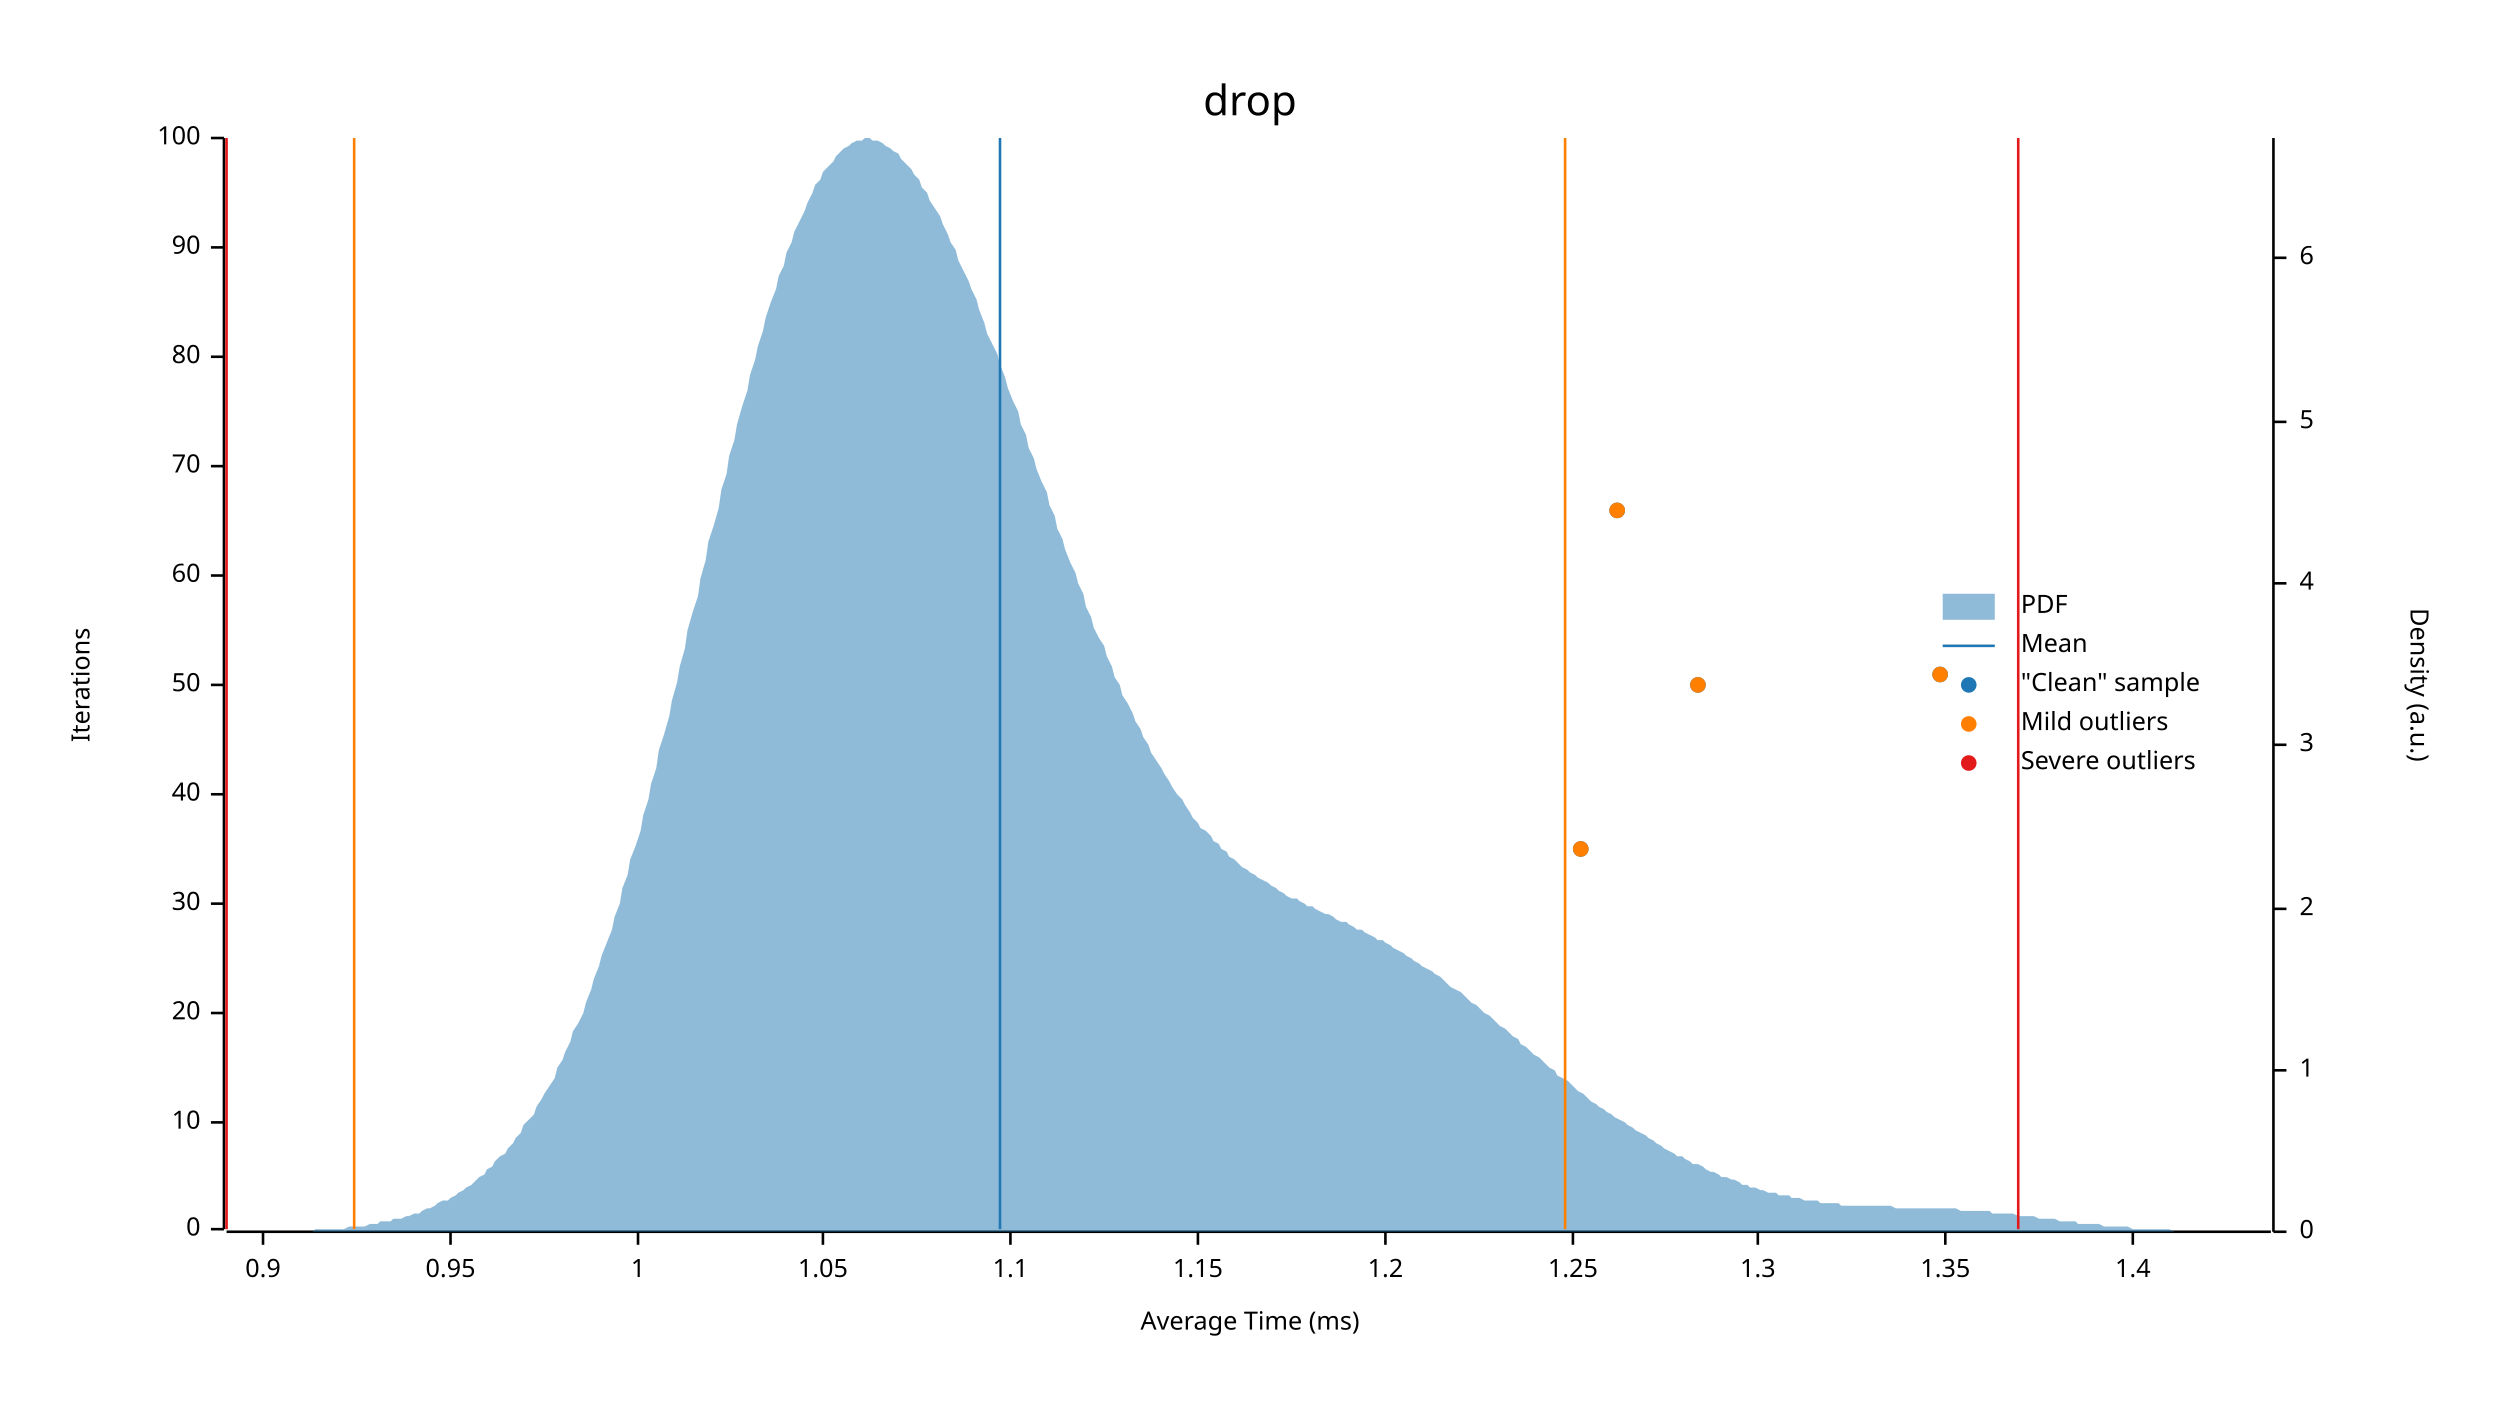
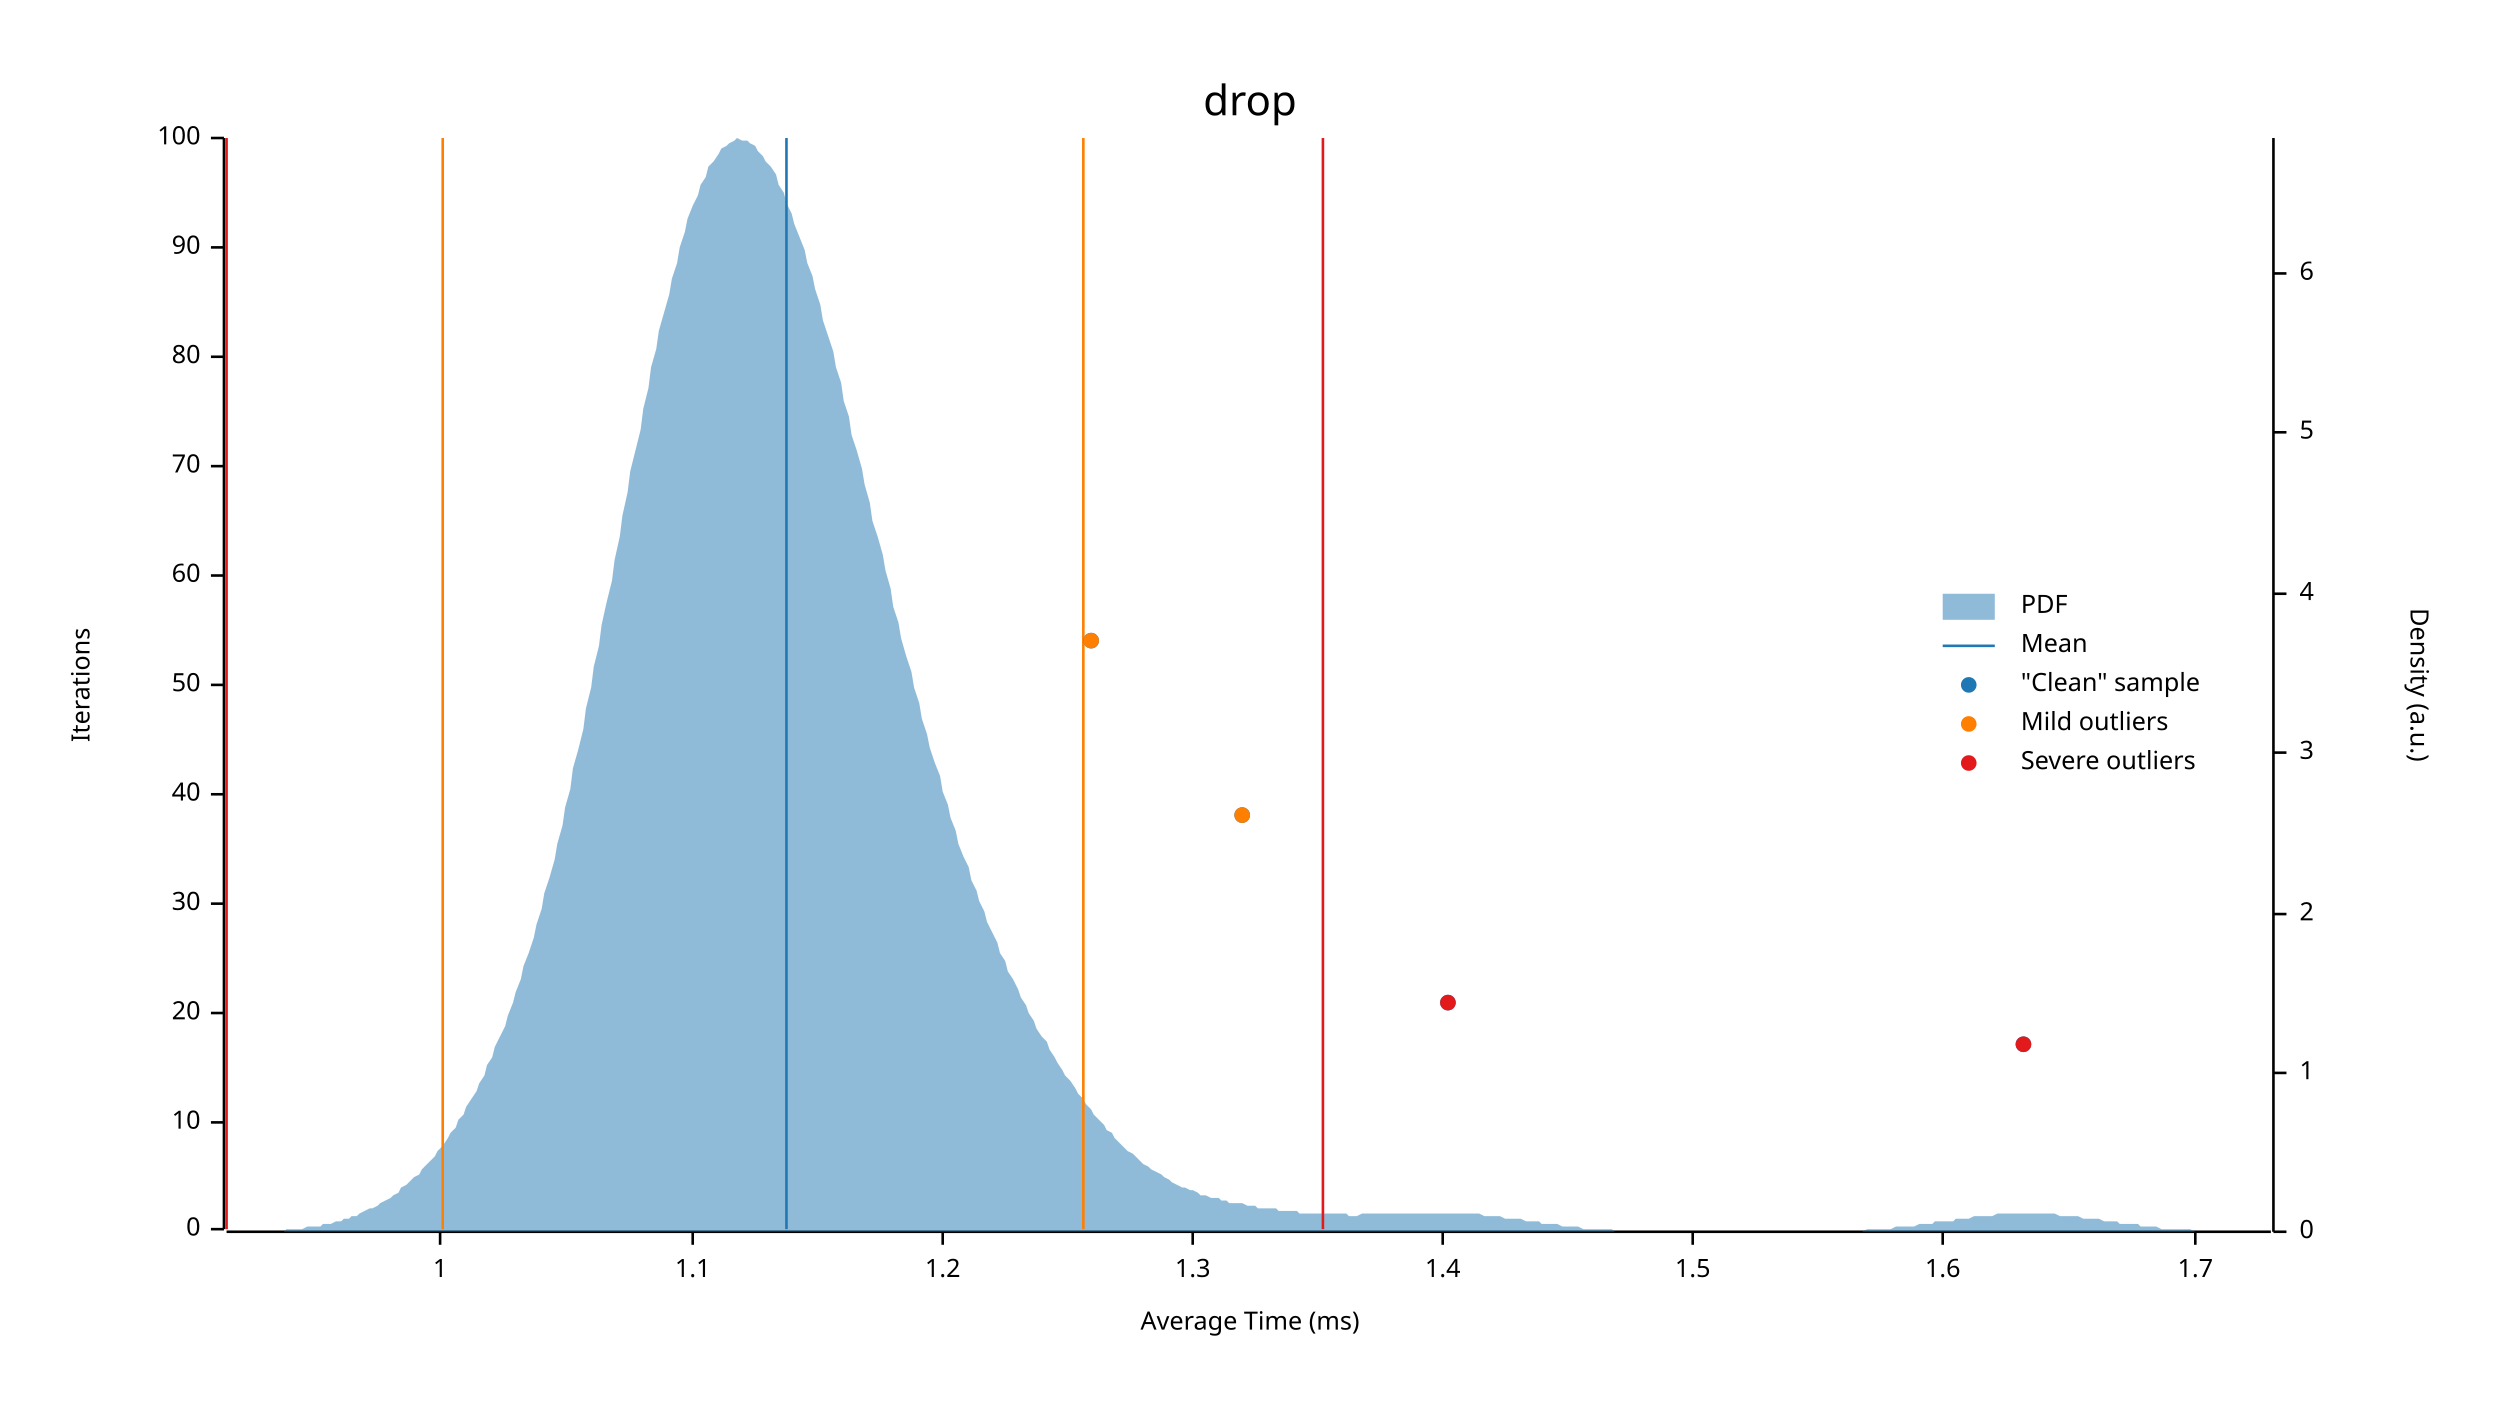
<svg xmlns="http://www.w3.org/2000/svg" width="960" height="540" viewBox="0 0 960 540">
  <text x="480" y="32" dy="0.76em" text-anchor="middle" font-family="sans-serif" font-size="16.129" opacity="1" fill="#000000">
drop
</text>
  <text x="27" y="263" dy="0.76em" text-anchor="middle" font-family="sans-serif" font-size="9.677" opacity="1" fill="#000000" transform="rotate(270, 27, 263)">
Iterations
</text>
  <text x="480" y="513" dy="-0.5ex" text-anchor="middle" font-family="sans-serif" font-size="9.677" opacity="1" fill="#000000">
Average Time (ms)
</text>
  <polyline fill="none" opacity="1" stroke="#000000" stroke-width="1" points="86,53 86,472 " />
  <text x="77" y="472" dy="0.5ex" text-anchor="end" font-family="sans-serif" font-size="9.677" opacity="1" fill="#000000">
0
</text>
  <polyline fill="none" opacity="1" stroke="#000000" stroke-width="1" points="81,472 86,472 " />
  <text x="77" y="431" dy="0.5ex" text-anchor="end" font-family="sans-serif" font-size="9.677" opacity="1" fill="#000000">
10
</text>
  <polyline fill="none" opacity="1" stroke="#000000" stroke-width="1" points="81,431 86,431 " />
  <text x="77" y="389" dy="0.5ex" text-anchor="end" font-family="sans-serif" font-size="9.677" opacity="1" fill="#000000">
20
</text>
  <polyline fill="none" opacity="1" stroke="#000000" stroke-width="1" points="81,389 86,389 " />
  <text x="77" y="347" dy="0.5ex" text-anchor="end" font-family="sans-serif" font-size="9.677" opacity="1" fill="#000000">
30
</text>
  <polyline fill="none" opacity="1" stroke="#000000" stroke-width="1" points="81,347 86,347 " />
  <text x="77" y="305" dy="0.5ex" text-anchor="end" font-family="sans-serif" font-size="9.677" opacity="1" fill="#000000">
40
</text>
  <polyline fill="none" opacity="1" stroke="#000000" stroke-width="1" points="81,305 86,305 " />
  <text x="77" y="263" dy="0.5ex" text-anchor="end" font-family="sans-serif" font-size="9.677" opacity="1" fill="#000000">
50
</text>
  <polyline fill="none" opacity="1" stroke="#000000" stroke-width="1" points="81,263 86,263 " />
  <text x="77" y="221" dy="0.5ex" text-anchor="end" font-family="sans-serif" font-size="9.677" opacity="1" fill="#000000">
60
</text>
  <polyline fill="none" opacity="1" stroke="#000000" stroke-width="1" points="81,221 86,221 " />
  <text x="77" y="179" dy="0.5ex" text-anchor="end" font-family="sans-serif" font-size="9.677" opacity="1" fill="#000000">
70
</text>
  <polyline fill="none" opacity="1" stroke="#000000" stroke-width="1" points="81,179 86,179 " />
  <text x="77" y="137" dy="0.5ex" text-anchor="end" font-family="sans-serif" font-size="9.677" opacity="1" fill="#000000">
80
</text>
  <polyline fill="none" opacity="1" stroke="#000000" stroke-width="1" points="81,137 86,137 " />
  <text x="77" y="95" dy="0.5ex" text-anchor="end" font-family="sans-serif" font-size="9.677" opacity="1" fill="#000000">
90
</text>
  <polyline fill="none" opacity="1" stroke="#000000" stroke-width="1" points="81,95 86,95 " />
  <text x="77" y="53" dy="0.5ex" text-anchor="end" font-family="sans-serif" font-size="9.677" opacity="1" fill="#000000">
100
</text>
  <polyline fill="none" opacity="1" stroke="#000000" stroke-width="1" points="81,53 86,53 " />
  <polyline fill="none" opacity="1" stroke="#000000" stroke-width="1" points="87,473 872,473 " />
-   <text x="101" y="483" dy="0.76em" text-anchor="middle" font-family="sans-serif" font-size="9.677" opacity="1" fill="#000000">
- 0.9
- </text>
-   <polyline fill="none" opacity="1" stroke="#000000" stroke-width="1" points="101,473 101,478 " />
-   <text x="173" y="483" dy="0.76em" text-anchor="middle" font-family="sans-serif" font-size="9.677" opacity="1" fill="#000000">
- 0.95
- </text>
-   <polyline fill="none" opacity="1" stroke="#000000" stroke-width="1" points="173,473 173,478 " />
-   <text x="245" y="483" dy="0.76em" text-anchor="middle" font-family="sans-serif" font-size="9.677" opacity="1" fill="#000000">
+   <text x="169" y="483" dy="0.76em" text-anchor="middle" font-family="sans-serif" font-size="9.677" opacity="1" fill="#000000">
1
</text>
-   <polyline fill="none" opacity="1" stroke="#000000" stroke-width="1" points="245,473 245,478 " />
-   <text x="316" y="483" dy="0.76em" text-anchor="middle" font-family="sans-serif" font-size="9.677" opacity="1" fill="#000000">
- 1.05
- </text>
-   <polyline fill="none" opacity="1" stroke="#000000" stroke-width="1" points="316,473 316,478 " />
-   <text x="388" y="483" dy="0.76em" text-anchor="middle" font-family="sans-serif" font-size="9.677" opacity="1" fill="#000000">
+   <polyline fill="none" opacity="1" stroke="#000000" stroke-width="1" points="169,473 169,478 " />
+   <text x="266" y="483" dy="0.76em" text-anchor="middle" font-family="sans-serif" font-size="9.677" opacity="1" fill="#000000">
1.1
</text>
-   <polyline fill="none" opacity="1" stroke="#000000" stroke-width="1" points="388,473 388,478 " />
-   <text x="460" y="483" dy="0.76em" text-anchor="middle" font-family="sans-serif" font-size="9.677" opacity="1" fill="#000000">
- 1.15
- </text>
-   <polyline fill="none" opacity="1" stroke="#000000" stroke-width="1" points="460,473 460,478 " />
-   <text x="532" y="483" dy="0.76em" text-anchor="middle" font-family="sans-serif" font-size="9.677" opacity="1" fill="#000000">
+   <polyline fill="none" opacity="1" stroke="#000000" stroke-width="1" points="266,473 266,478 " />
+   <text x="362" y="483" dy="0.76em" text-anchor="middle" font-family="sans-serif" font-size="9.677" opacity="1" fill="#000000">
1.2
</text>
-   <polyline fill="none" opacity="1" stroke="#000000" stroke-width="1" points="532,473 532,478 " />
-   <text x="604" y="483" dy="0.76em" text-anchor="middle" font-family="sans-serif" font-size="9.677" opacity="1" fill="#000000">
- 1.25
- </text>
-   <polyline fill="none" opacity="1" stroke="#000000" stroke-width="1" points="604,473 604,478 " />
-   <text x="675" y="483" dy="0.76em" text-anchor="middle" font-family="sans-serif" font-size="9.677" opacity="1" fill="#000000">
+   <polyline fill="none" opacity="1" stroke="#000000" stroke-width="1" points="362,473 362,478 " />
+   <text x="458" y="483" dy="0.76em" text-anchor="middle" font-family="sans-serif" font-size="9.677" opacity="1" fill="#000000">
1.3
</text>
-   <polyline fill="none" opacity="1" stroke="#000000" stroke-width="1" points="675,473 675,478 " />
-   <text x="747" y="483" dy="0.76em" text-anchor="middle" font-family="sans-serif" font-size="9.677" opacity="1" fill="#000000">
- 1.35
- </text>
-   <polyline fill="none" opacity="1" stroke="#000000" stroke-width="1" points="747,473 747,478 " />
-   <text x="819" y="483" dy="0.76em" text-anchor="middle" font-family="sans-serif" font-size="9.677" opacity="1" fill="#000000">
+   <polyline fill="none" opacity="1" stroke="#000000" stroke-width="1" points="458,473 458,478 " />
+   <text x="554" y="483" dy="0.76em" text-anchor="middle" font-family="sans-serif" font-size="9.677" opacity="1" fill="#000000">
1.4
</text>
-   <polyline fill="none" opacity="1" stroke="#000000" stroke-width="1" points="819,473 819,478 " />
+   <polyline fill="none" opacity="1" stroke="#000000" stroke-width="1" points="554,473 554,478 " />
+   <text x="650" y="483" dy="0.76em" text-anchor="middle" font-family="sans-serif" font-size="9.677" opacity="1" fill="#000000">
+ 1.5
+ </text>
+   <polyline fill="none" opacity="1" stroke="#000000" stroke-width="1" points="650,473 650,478 " />
+   <text x="746" y="483" dy="0.76em" text-anchor="middle" font-family="sans-serif" font-size="9.677" opacity="1" fill="#000000">
+ 1.6
+ </text>
+   <polyline fill="none" opacity="1" stroke="#000000" stroke-width="1" points="746,473 746,478 " />
+   <text x="843" y="483" dy="0.76em" text-anchor="middle" font-family="sans-serif" font-size="9.677" opacity="1" fill="#000000">
+ 1.7
+ </text>
+   <polyline fill="none" opacity="1" stroke="#000000" stroke-width="1" points="843,473 843,478 " />
  <text x="933" y="263" dy="0.76em" text-anchor="middle" font-family="sans-serif" font-size="9.677" opacity="1" fill="#000000" transform="rotate(90, 933, 263)">
Density (a.u.)
</text>
  <polyline fill="none" opacity="1" stroke="#000000" stroke-width="1" points="873,53 873,473 " />
  <text x="883" y="473" dy="0.5ex" text-anchor="start" font-family="sans-serif" font-size="9.677" opacity="1" fill="#000000">
0
</text>
  <polyline fill="none" opacity="1" stroke="#000000" stroke-width="1" points="873,473 878,473 " />
-   <text x="883" y="411" dy="0.5ex" text-anchor="start" font-family="sans-serif" font-size="9.677" opacity="1" fill="#000000">
+   <text x="883" y="412" dy="0.5ex" text-anchor="start" font-family="sans-serif" font-size="9.677" opacity="1" fill="#000000">
1
</text>
-   <polyline fill="none" opacity="1" stroke="#000000" stroke-width="1" points="873,411 878,411 " />
-   <text x="883" y="349" dy="0.5ex" text-anchor="start" font-family="sans-serif" font-size="9.677" opacity="1" fill="#000000">
+   <polyline fill="none" opacity="1" stroke="#000000" stroke-width="1" points="873,412 878,412 " />
+   <text x="883" y="351" dy="0.5ex" text-anchor="start" font-family="sans-serif" font-size="9.677" opacity="1" fill="#000000">
2
</text>
-   <polyline fill="none" opacity="1" stroke="#000000" stroke-width="1" points="873,349 878,349 " />
-   <text x="883" y="286" dy="0.5ex" text-anchor="start" font-family="sans-serif" font-size="9.677" opacity="1" fill="#000000">
+   <polyline fill="none" opacity="1" stroke="#000000" stroke-width="1" points="873,351 878,351 " />
+   <text x="883" y="289" dy="0.5ex" text-anchor="start" font-family="sans-serif" font-size="9.677" opacity="1" fill="#000000">
3
</text>
-   <polyline fill="none" opacity="1" stroke="#000000" stroke-width="1" points="873,286 878,286 " />
-   <text x="883" y="224" dy="0.5ex" text-anchor="start" font-family="sans-serif" font-size="9.677" opacity="1" fill="#000000">
+   <polyline fill="none" opacity="1" stroke="#000000" stroke-width="1" points="873,289 878,289 " />
+   <text x="883" y="228" dy="0.5ex" text-anchor="start" font-family="sans-serif" font-size="9.677" opacity="1" fill="#000000">
4
</text>
-   <polyline fill="none" opacity="1" stroke="#000000" stroke-width="1" points="873,224 878,224 " />
-   <text x="883" y="162" dy="0.5ex" text-anchor="start" font-family="sans-serif" font-size="9.677" opacity="1" fill="#000000">
+   <polyline fill="none" opacity="1" stroke="#000000" stroke-width="1" points="873,228 878,228 " />
+   <text x="883" y="166" dy="0.5ex" text-anchor="start" font-family="sans-serif" font-size="9.677" opacity="1" fill="#000000">
5
</text>
-   <polyline fill="none" opacity="1" stroke="#000000" stroke-width="1" points="873,162 878,162 " />
-   <text x="883" y="99" dy="0.5ex" text-anchor="start" font-family="sans-serif" font-size="9.677" opacity="1" fill="#000000">
+   <polyline fill="none" opacity="1" stroke="#000000" stroke-width="1" points="873,166 878,166 " />
+   <text x="883" y="105" dy="0.5ex" text-anchor="start" font-family="sans-serif" font-size="9.677" opacity="1" fill="#000000">
6
</text>
-   <polyline fill="none" opacity="1" stroke="#000000" stroke-width="1" points="873,99 878,99 " />
-   <polygon opacity="0.5" fill="#1F78B4" points="87,473 88,473 90,473 91,473 93,473 94,473 96,473 98,473 99,473 101,473 102,473 104,473 105,473 107,473 109,473 110,473 112,473 113,473 115,473 116,473 118,473 120,473 121,472 123,472 124,472 126,472 127,472 129,472 131,472 132,472 134,471 135,471 137,471 138,471 140,471 142,470 143,470 145,470 146,469 148,469 150,469 151,468 153,468 154,468 156,467 157,467 159,466 161,466 162,465 164,464 165,464 167,463 168,462 170,461 172,461 173,460 175,459 176,458 178,457 179,456 181,455 183,453 184,452 186,451 187,449 189,448 190,446 192,444 194,443 195,441 197,439 198,437 200,435 201,432 203,430 205,428 206,425 208,422 209,420 211,417 213,414 214,410 216,407 217,404 219,400 220,396 222,393 224,389 225,385 227,380 228,376 230,371 231,367 233,362 235,357 236,352 238,347 239,341 241,336 242,330 244,325 246,319 247,313 249,307 250,301 252,295 253,288 255,282 257,275 258,269 260,262 261,256 263,249 264,242 266,235 268,229 269,222 271,215 272,208 274,202 276,195 277,188 279,182 280,175 282,169 283,163 285,156 287,150 288,144 290,138 291,133 293,127 294,122 296,116 298,111 299,106 301,102 302,97 304,93 305,89 307,85 309,81 310,78 312,74 313,71 315,69 316,66 318,64 320,62 321,60 323,58 324,57 326,56 327,55 329,54 331,54 332,53 334,53 335,54 337,54 339,55 340,56 342,57 343,58 345,59 346,61 348,63 350,65 351,67 353,69 354,72 356,74 357,77 359,80 361,83 362,86 364,90 365,93 367,96 368,100 370,104 372,108 373,111 375,115 376,119 378,124 379,128 381,132 383,136 384,140 386,145 387,149 389,154 391,158 392,163 394,167 395,172 397,176 398,180 400,185 402,189 403,194 405,198 406,203 408,207 409,211 411,216 413,220 414,224 416,228 417,233 419,237 420,241 422,245 424,248 425,252 427,256 428,260 430,263 431,267 433,270 435,274 436,277 438,280 439,283 441,286 442,289 444,292 446,295 447,297 449,300 450,302 452,305 454,307 455,309 457,312 458,314 460,316 461,318 463,319 465,321 466,323 468,324 469,326 471,327 472,329 474,330 476,332 477,333 479,334 480,335 482,336 483,337 485,338 487,339 488,340 490,341 491,342 493,343 494,344 496,345 498,345 499,346 501,347 502,348 504,348 505,349 507,350 509,351 510,351 512,352 513,353 515,354 517,354 518,355 520,356 521,357 523,357 524,358 526,359 528,360 529,361 531,361 532,362 534,363 535,364 537,365 539,366 540,367 542,368 543,369 545,370 546,371 548,372 550,373 551,374 553,375 554,376 556,378 557,379 559,380 561,381 562,382 564,384 565,385 567,386 568,387 570,389 572,390 573,391 575,393 576,394 578,395 580,397 581,398 583,399 584,401 586,402 587,403 589,405 591,406 592,407 594,409 595,410 597,411 598,413 600,414 602,415 603,416 605,418 606,419 608,420 609,421 611,423 613,424 614,425 616,426 617,427 619,428 620,429 622,430 624,431 625,432 627,433 628,434 630,435 632,436 633,437 635,438 636,439 638,440 639,441 641,442 643,443 644,444 646,444 647,445 649,446 650,447 652,447 654,448 655,449 657,450 658,450 660,451 661,452 663,452 665,453 666,453 668,454 669,455 671,455 672,456 674,456 676,457 677,457 679,458 680,458 682,458 683,459 685,459 687,459 688,460 690,460 691,460 693,461 695,461 696,461 698,461 699,462 701,462 702,462 704,462 706,462 707,463 709,463 710,463 712,463 713,463 715,463 717,463 718,463 720,463 721,463 723,463 724,463 726,463 728,464 729,464 731,464 732,464 734,464 735,464 737,464 739,464 740,464 742,464 743,464 745,464 746,464 748,464 750,464 751,464 753,465 754,465 756,465 758,465 759,465 761,465 762,465 764,465 765,466 767,466 769,466 770,466 772,466 773,466 775,467 776,467 778,467 780,467 781,467 783,468 784,468 786,468 787,468 789,468 791,469 792,469 794,469 795,469 797,469 798,470 800,470 802,470 803,470 805,470 806,470 808,471 809,471 811,471 813,471 814,471 816,471 817,471 819,472 821,472 822,472 824,472 825,472 827,472 828,472 830,472 832,472 833,472 835,473 836,473 838,473 839,473 841,473 843,473 844,473 846,473 847,473 849,473 850,473 852,473 854,473 855,473 857,473 858,473 860,473 861,473 863,473 865,473 866,473 868,473 869,473 871,473 873,473 873,473 87,473 " />
-   <polyline fill="none" opacity="1" stroke="#1F78B4" stroke-width="1" points="384,472 384,53 " />
-   <polyline fill="none" opacity="1" stroke="#FF7F00" stroke-width="1" points="136,472 136,53 " />
-   <polyline fill="none" opacity="1" stroke="#FF7F00" stroke-width="1" points="601,472 601,53 " />
+   <polyline fill="none" opacity="1" stroke="#000000" stroke-width="1" points="873,105 878,105 " />
+   <polygon opacity="0.5" fill="#1F78B4" points="87,473 88,473 90,473 91,473 93,473 94,473 96,473 98,473 99,473 101,473 102,473 104,473 105,473 107,473 109,473 110,472 112,472 113,472 115,472 116,472 118,471 120,471 121,471 123,471 124,470 126,470 127,470 129,469 131,469 132,468 134,468 135,467 137,467 138,466 140,465 142,464 143,464 145,463 146,462 148,461 150,460 151,459 153,458 154,456 156,455 157,454 159,452 161,451 162,449 164,447 165,446 167,444 168,442 170,440 172,437 173,435 175,433 176,430 178,428 179,425 181,422 183,419 184,416 186,413 187,409 189,406 190,402 192,398 194,394 195,390 197,385 198,381 200,376 201,371 203,366 205,360 206,355 208,349 209,343 211,337 213,330 214,324 216,317 217,310 219,303 220,295 222,288 224,280 225,272 227,264 228,256 230,248 231,240 233,231 235,223 236,215 238,206 239,198 241,189 242,181 244,173 246,165 247,157 249,149 250,141 252,134 253,127 255,120 257,113 258,107 260,101 261,95 263,89 264,84 266,79 268,75 269,71 271,68 272,64 274,62 276,59 277,57 279,56 280,55 282,54 283,53 285,54 287,54 288,55 290,56 291,58 293,60 294,62 296,64 298,67 299,71 301,74 302,78 304,82 305,86 307,91 309,96 310,101 312,106 313,111 315,117 316,123 318,129 320,135 321,141 323,147 324,154 326,160 327,167 329,173 331,180 332,186 334,193 335,200 337,206 339,213 340,219 342,226 343,233 345,239 346,245 348,252 350,258 351,264 353,270 354,276 356,282 357,287 359,293 361,298 362,304 364,309 365,314 367,319 368,324 370,329 372,333 373,338 375,342 376,346 378,350 379,354 381,358 383,362 384,366 386,369 387,373 389,376 391,380 392,383 394,386 395,389 397,392 398,395 400,398 402,400 403,403 405,406 406,408 408,411 409,413 411,415 413,418 414,420 416,422 417,424 419,426 420,428 422,430 424,432 425,434 427,435 428,437 430,439 431,440 433,442 435,443 436,444 438,446 439,447 441,448 442,449 444,450 446,451 447,452 449,453 450,454 452,455 454,456 455,456 457,457 458,457 460,458 461,459 463,459 465,460 466,460 468,460 469,461 471,461 472,462 474,462 476,462 477,462 479,463 480,463 482,463 483,464 485,464 487,464 488,464 490,464 491,465 493,465 494,465 496,465 498,465 499,466 501,466 502,466 504,466 505,466 507,466 509,466 510,466 512,466 513,466 515,466 517,466 518,467 520,467 521,467 523,466 524,466 526,466 528,466 529,466 531,466 532,466 534,466 535,466 537,466 539,466 540,466 542,466 543,466 545,466 546,466 548,466 550,466 551,466 553,466 554,466 556,466 557,466 559,466 561,466 562,466 564,466 565,466 567,466 568,466 570,467 572,467 573,467 575,467 576,467 578,468 580,468 581,468 583,468 584,468 586,469 587,469 589,469 591,469 592,470 594,470 595,470 597,470 598,470 600,471 602,471 603,471 605,471 606,471 608,472 609,472 611,472 613,472 614,472 616,472 617,472 619,472 620,473 622,473 624,473 625,473 627,473 628,473 630,473 632,473 633,473 635,473 636,473 638,473 639,473 641,473 643,473 644,473 646,473 647,473 649,473 650,473 652,473 654,473 655,473 657,473 658,473 660,473 661,473 663,473 665,473 666,473 668,473 669,473 671,473 672,473 674,473 676,473 677,473 679,473 680,473 682,473 683,473 685,473 687,473 688,473 690,473 691,473 693,473 695,473 696,473 698,473 699,473 701,473 702,473 704,473 706,473 707,473 709,473 710,473 712,473 713,473 715,473 717,472 718,472 720,472 721,472 723,472 724,472 726,472 728,471 729,471 731,471 732,471 734,471 735,471 737,470 739,470 740,470 742,470 743,469 745,469 746,469 748,469 750,469 751,468 753,468 754,468 756,468 758,467 759,467 761,467 762,467 764,467 765,467 767,466 769,466 770,466 772,466 773,466 775,466 776,466 778,466 780,466 781,466 783,466 784,466 786,466 787,466 789,466 791,467 792,467 794,467 795,467 797,467 798,467 800,468 802,468 803,468 805,468 806,468 808,469 809,469 811,469 813,469 814,470 816,470 817,470 819,470 821,470 822,471 824,471 825,471 827,471 828,471 830,472 832,472 833,472 835,472 836,472 838,472 839,472 841,472 843,473 844,473 846,473 847,473 849,473 850,473 852,473 854,473 855,473 857,473 858,473 860,473 861,473 863,473 865,473 866,473 868,473 869,473 871,473 873,473 873,473 87,473 " />
+   <polyline fill="none" opacity="1" stroke="#1F78B4" stroke-width="1" points="302,472 302,53 " />
+   <polyline fill="none" opacity="1" stroke="#FF7F00" stroke-width="1" points="170,472 170,53 " />
+   <polyline fill="none" opacity="1" stroke="#FF7F00" stroke-width="1" points="416,472 416,53 " />
  <polyline fill="none" opacity="1" stroke="#E31A1C" stroke-width="1" points="87,472 87,53 " />
-   <polyline fill="none" opacity="1" stroke="#E31A1C" stroke-width="1" points="775,472 775,53 " />
-   <circle cx="607" cy="326" r="3" opacity="1" fill="#1F78B4" stroke="none" stroke-width="1" />
-   <circle cx="652" cy="263" r="3" opacity="1" fill="#1F78B4" stroke="none" stroke-width="1" />
-   <circle cx="745" cy="259" r="3" opacity="1" fill="#1F78B4" stroke="none" stroke-width="1" />
-   <circle cx="621" cy="196" r="3" opacity="1" fill="#1F78B4" stroke="none" stroke-width="1" />
-   <circle cx="607" cy="326" r="3" opacity="1" fill="#FF7F00" stroke="none" stroke-width="1" />
-   <circle cx="652" cy="263" r="3" opacity="1" fill="#FF7F00" stroke="none" stroke-width="1" />
-   <circle cx="745" cy="259" r="3" opacity="1" fill="#FF7F00" stroke="none" stroke-width="1" />
-   <circle cx="621" cy="196" r="3" opacity="1" fill="#FF7F00" stroke="none" stroke-width="1" />
+   <polyline fill="none" opacity="1" stroke="#E31A1C" stroke-width="1" points="508,472 508,53 " />
+   <circle cx="777" cy="401" r="3" opacity="1" fill="#1F78B4" stroke="none" stroke-width="1" />
+   <circle cx="556" cy="385" r="3" opacity="1" fill="#1F78B4" stroke="none" stroke-width="1" />
+   <circle cx="477" cy="313" r="3" opacity="1" fill="#1F78B4" stroke="none" stroke-width="1" />
+   <circle cx="419" cy="246" r="3" opacity="1" fill="#1F78B4" stroke="none" stroke-width="1" />
+   <circle cx="477" cy="313" r="3" opacity="1" fill="#FF7F00" stroke="none" stroke-width="1" />
+   <circle cx="419" cy="246" r="3" opacity="1" fill="#FF7F00" stroke="none" stroke-width="1" />
+   <circle cx="777" cy="401" r="3" opacity="1" fill="#E31A1C" stroke="none" stroke-width="1" />
+   <circle cx="556" cy="385" r="3" opacity="1" fill="#E31A1C" stroke="none" stroke-width="1" />
  <text x="776" y="228" dy="0.76em" text-anchor="start" font-family="sans-serif" font-size="9.677" opacity="1" fill="#000000">
PDF
</text>
  <text x="776" y="243" dy="0.76em" text-anchor="start" font-family="sans-serif" font-size="9.677" opacity="1" fill="#000000">
Mean
</text>
  <text x="776" y="258" dy="0.76em" text-anchor="start" font-family="sans-serif" font-size="9.677" opacity="1" fill="#000000">
"Clean" sample
</text>
  <text x="776" y="273" dy="0.76em" text-anchor="start" font-family="sans-serif" font-size="9.677" opacity="1" fill="#000000">
Mild outliers
</text>
  <text x="776" y="288" dy="0.76em" text-anchor="start" font-family="sans-serif" font-size="9.677" opacity="1" fill="#000000">
Severe outliers
</text>
  <rect x="746" y="228" width="20" height="10" opacity="0.5" fill="#1F78B4" stroke="none" />
  <polyline fill="none" opacity="1" stroke="#1F78B4" stroke-width="1" points="746,248 766,248 " />
  <circle cx="756" cy="263" r="3" opacity="1" fill="#1F78B4" stroke="none" stroke-width="1" />
  <circle cx="756" cy="278" r="3" opacity="1" fill="#FF7F00" stroke="none" stroke-width="1" />
  <circle cx="756" cy="293" r="3" opacity="1" fill="#E31A1C" stroke="none" stroke-width="1" />
</svg>
